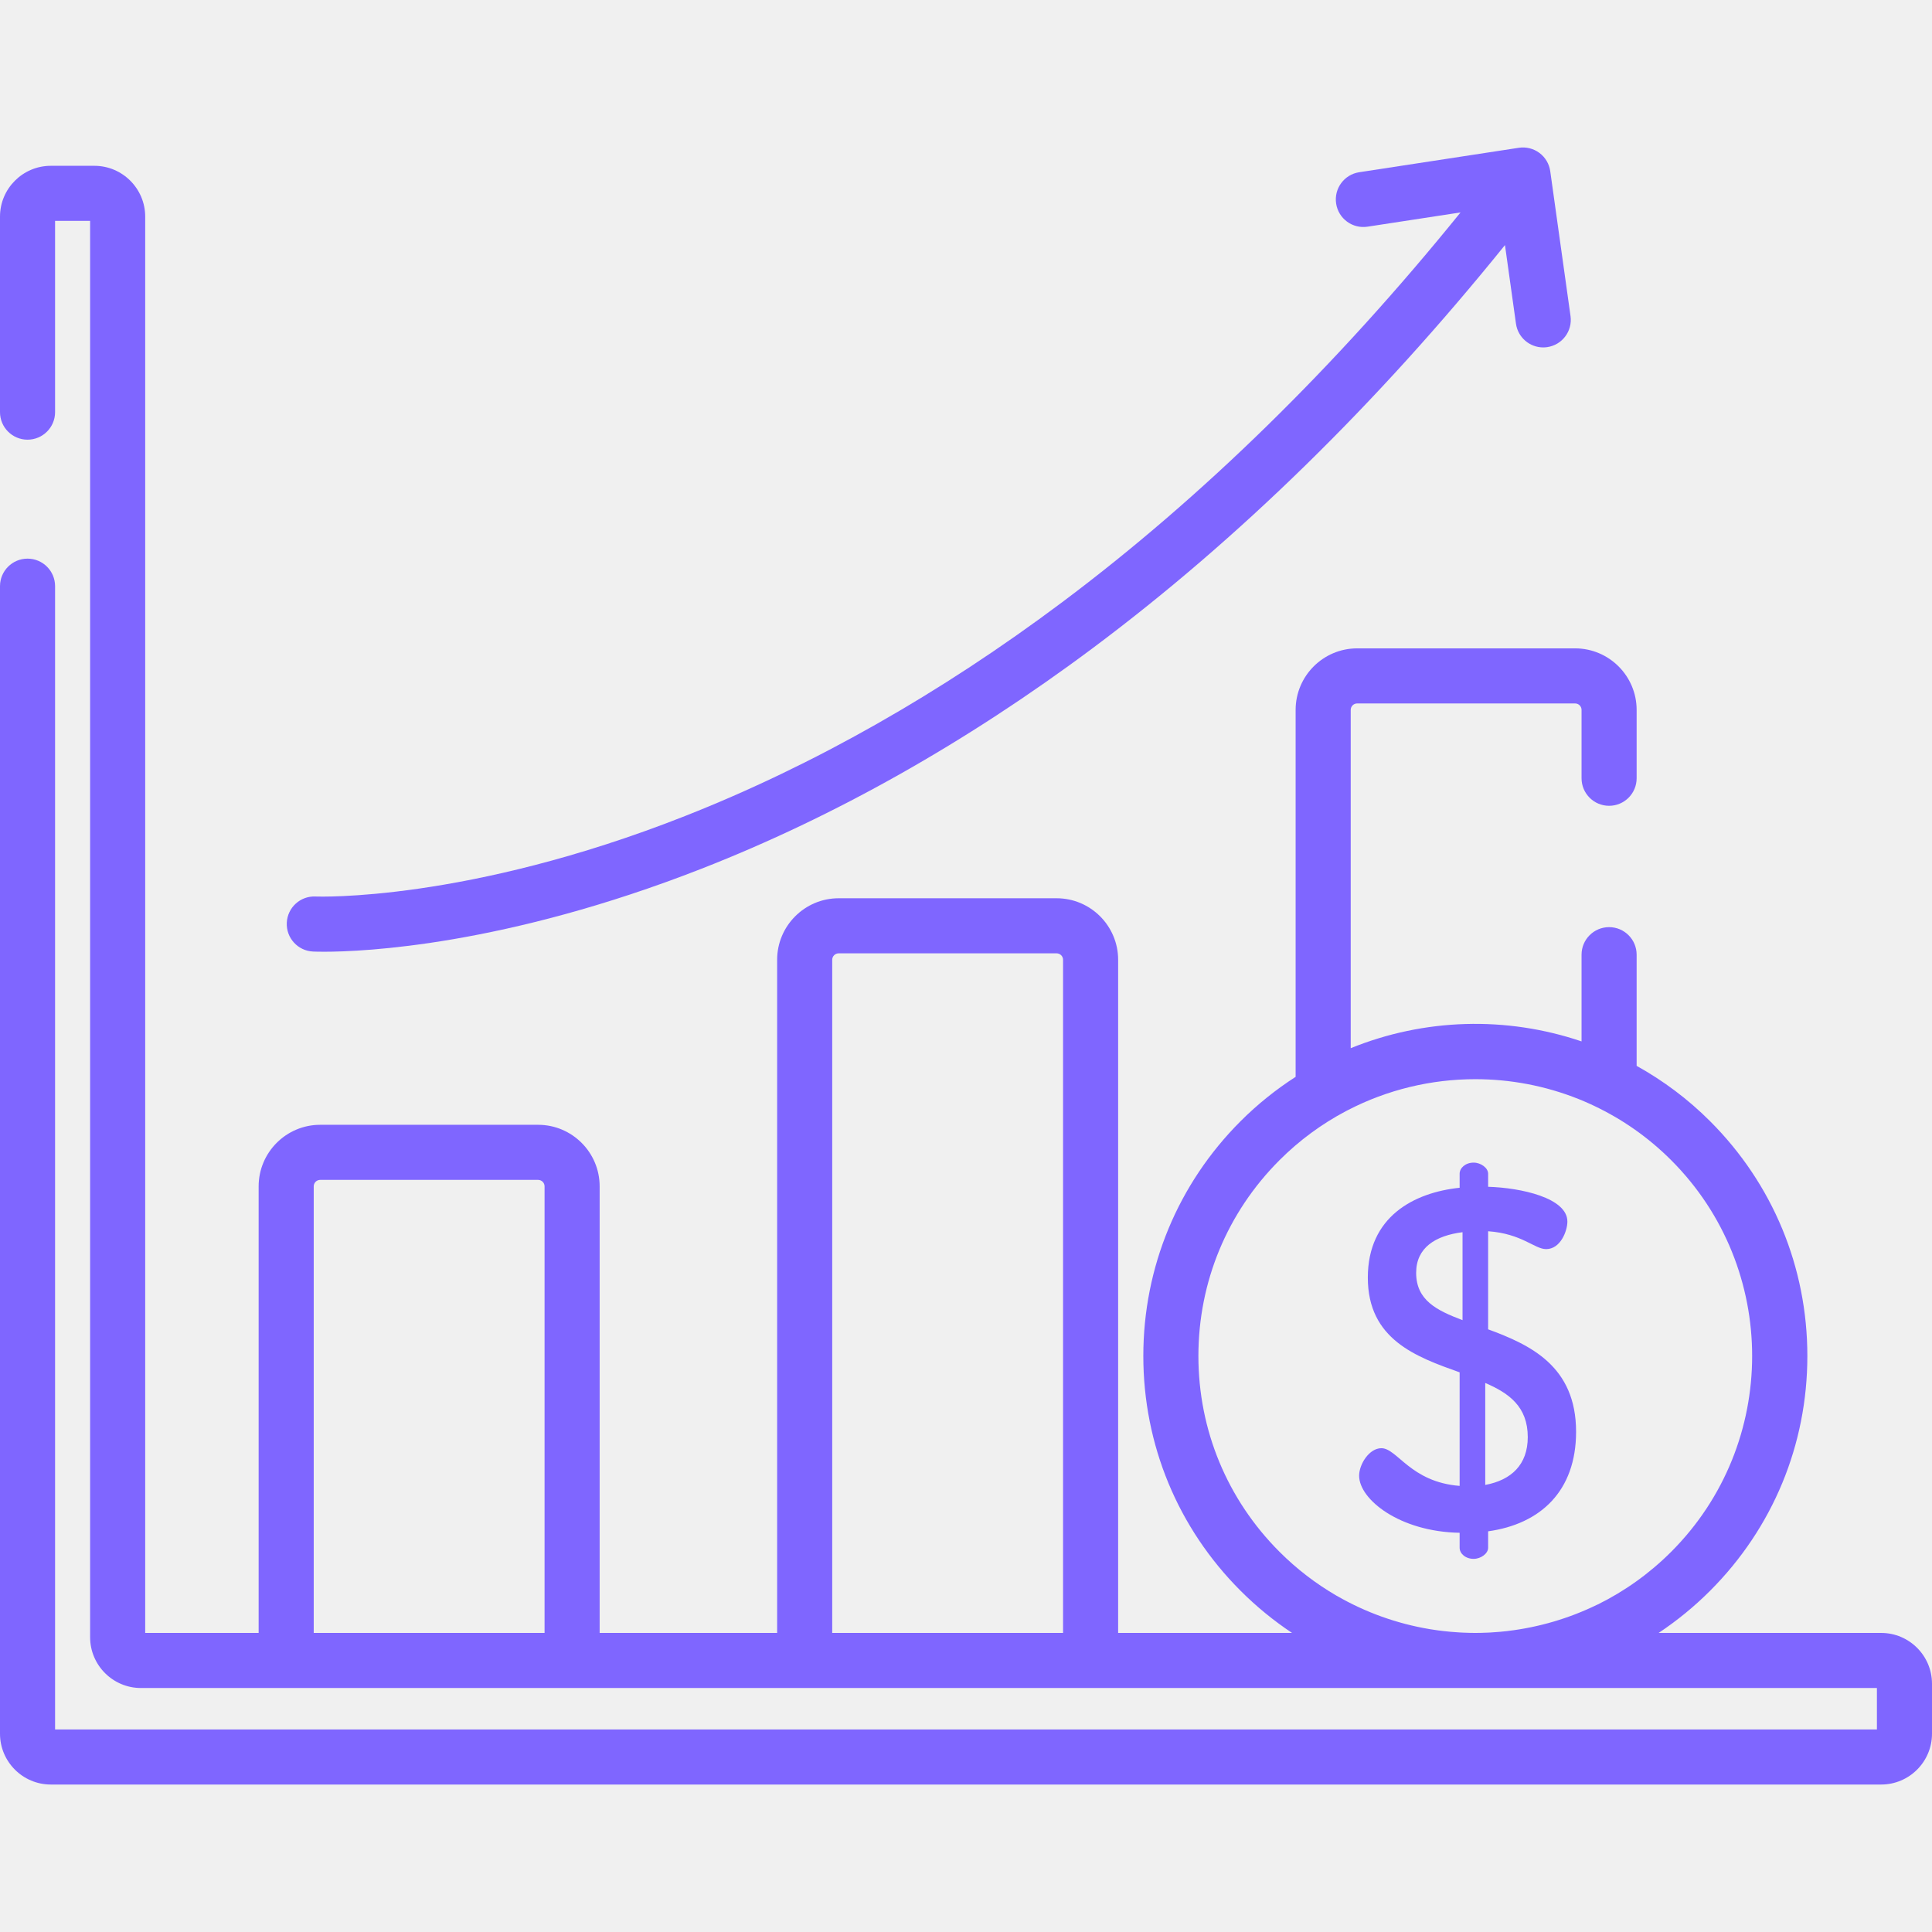
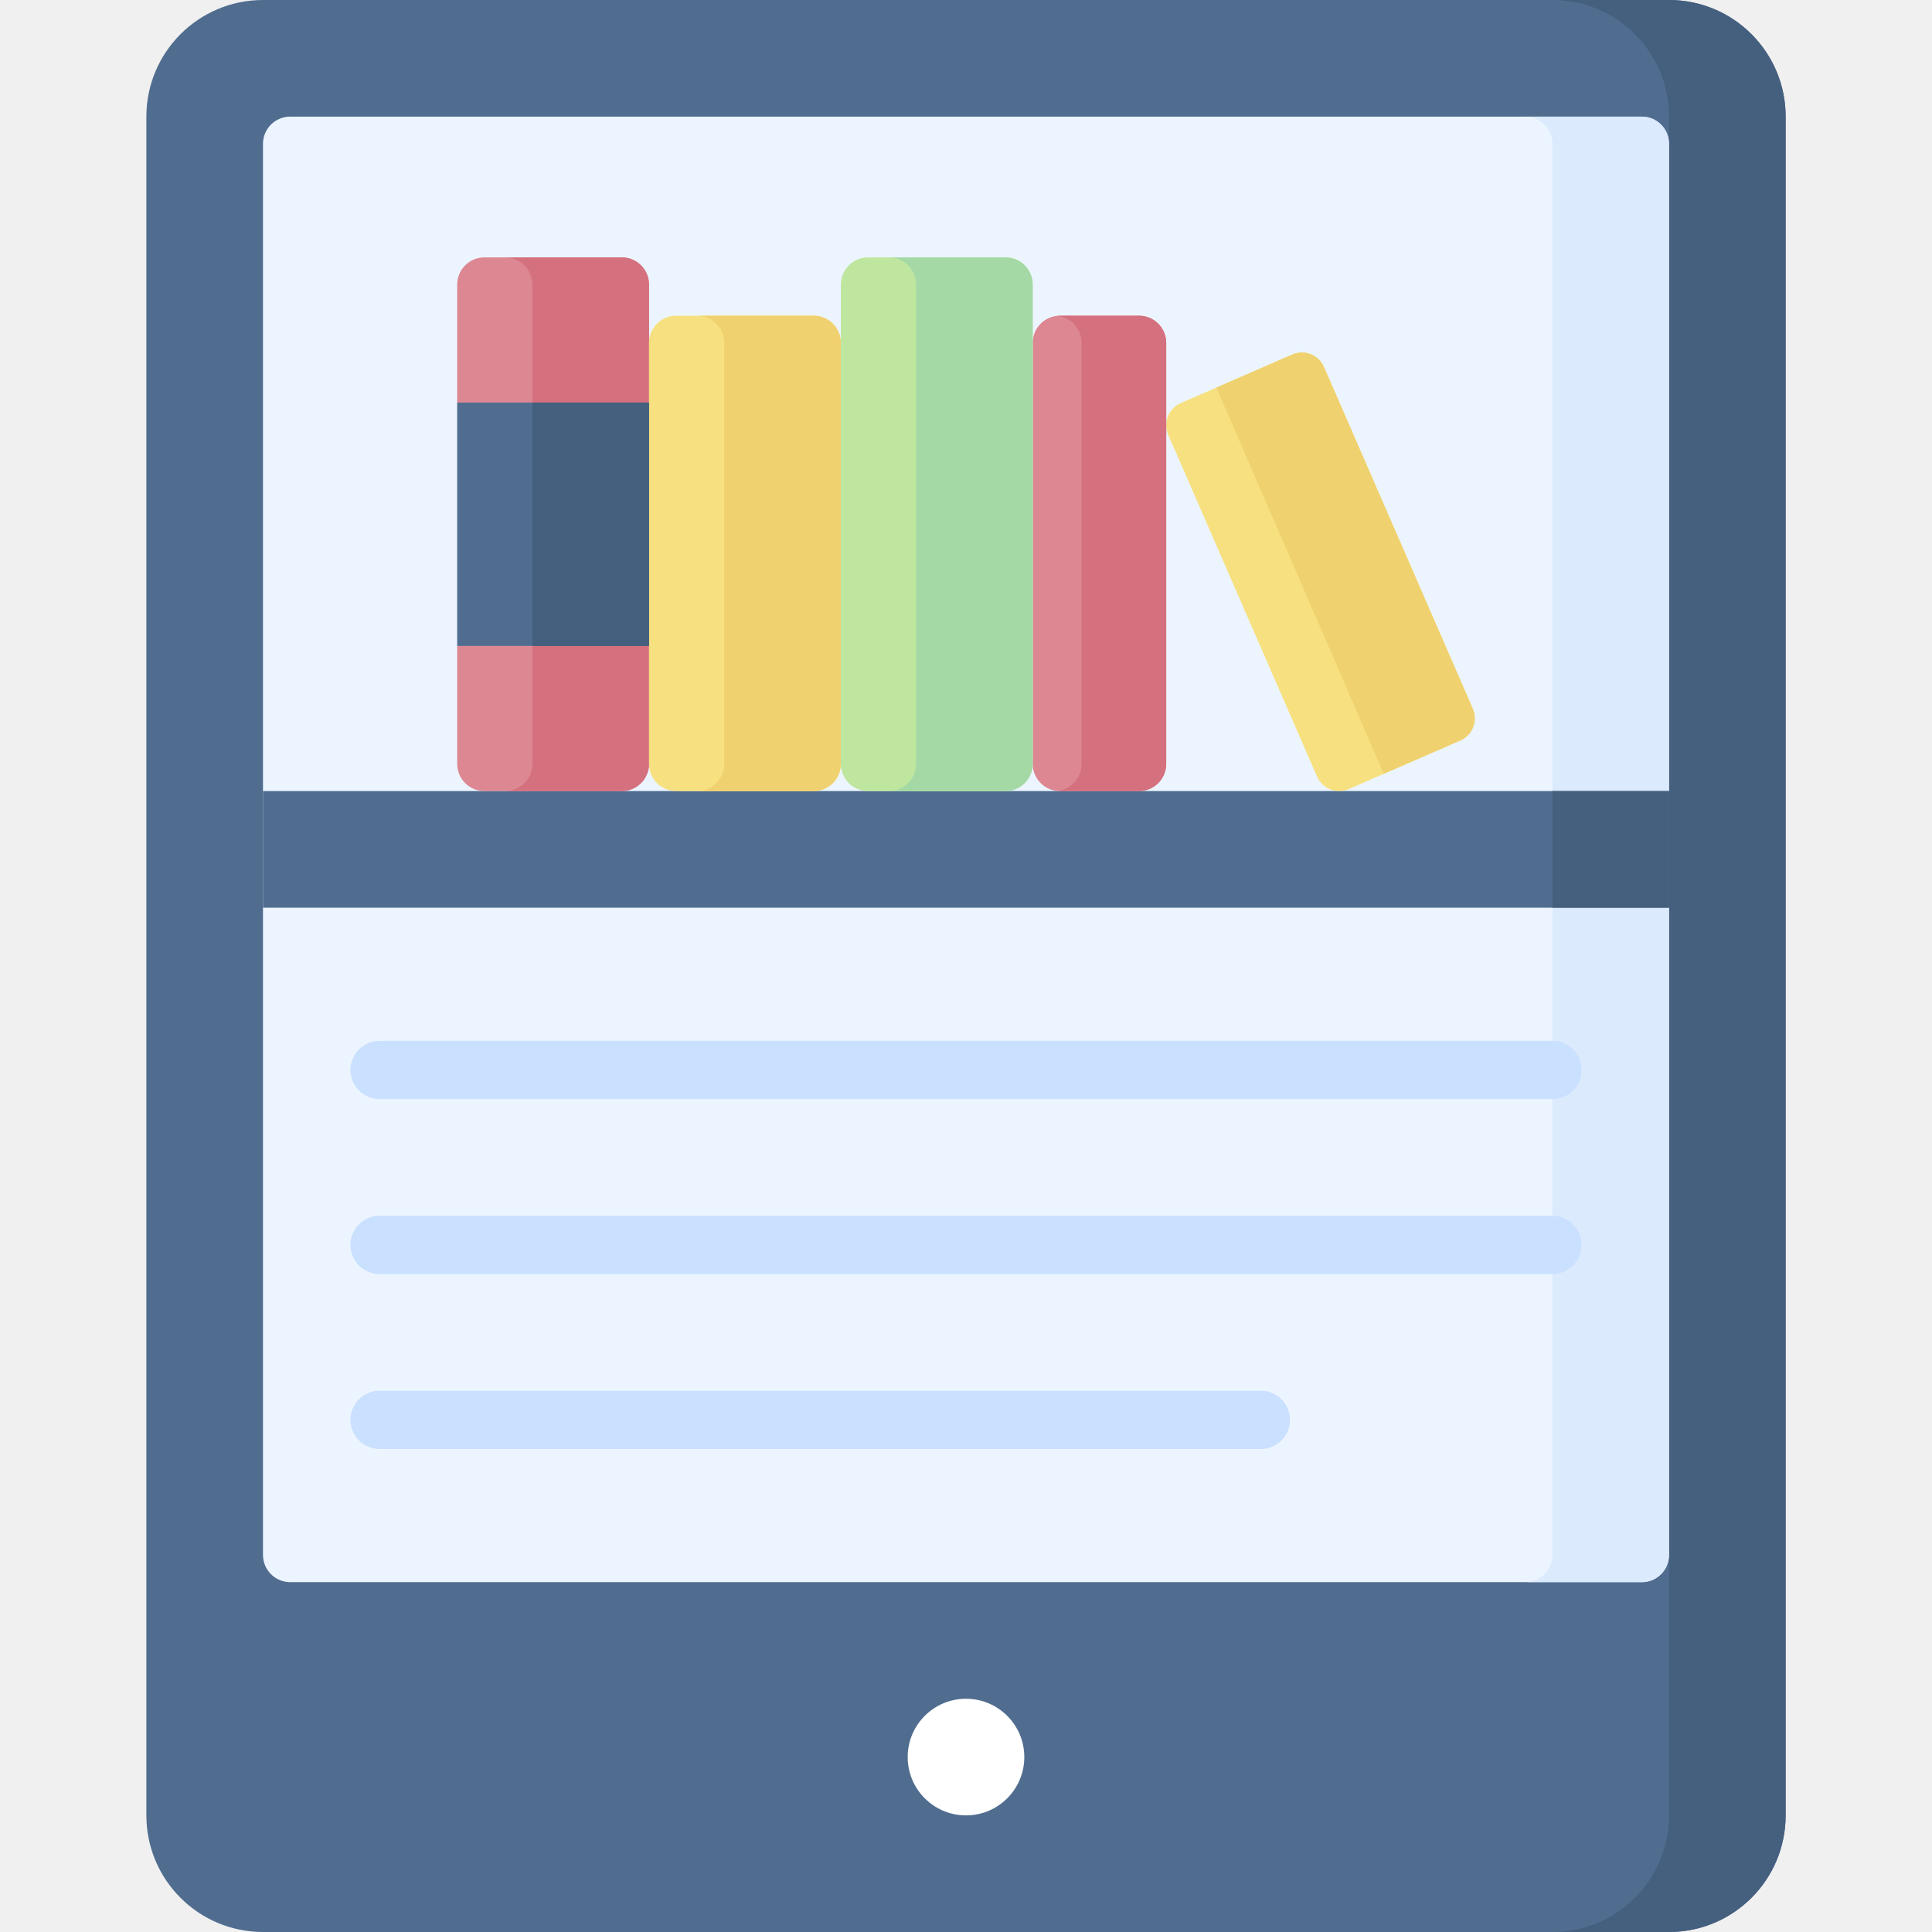
- <svg xmlns="http://www.w3.org/2000/svg" version="1.1" id="Capa_1" x="0px" y="0px" viewBox="0 0 512 512" style="enable-background:new 0 0 512 512;" xml:space="preserve" width="512px" height="512px">
+ <svg xmlns="http://www.w3.org/2000/svg" id="Layer_1" enable-background="new 0 0 512 512" height="512" viewBox="0 0 512 512" width="512">
  <g>
+     <path d="m442.306 512h-372.612c-17.069 0-30.905-13.837-30.905-30.905v-450.19c-.001-17.068 13.836-30.905 30.905-30.905h372.612c17.069 0 30.905 13.837 30.905 30.905v450.189c.001 17.069-13.836 30.906-30.905 30.906z" fill="#506d90" />
+     <path d="m442.306 0h-30.905c17.069 0 30.905 13.837 30.905 30.905v450.189c0 17.069-13.837 30.905-30.905 30.905h30.905c17.069 0 30.905-13.837 30.905-30.905v-450.189c.001-17.068-13.836-30.905-30.905-30.905z" fill="#455f7e" />
+     <path d="m69.694 412.072v-373.955c0-3.983 3.229-7.211 7.211-7.211h358.19c3.983 0 7.211 3.229 7.211 7.211v171.525l-15.453 15.453 15.453 15.453v171.525c0 3.983-3.229 7.211-7.211 7.211h-358.19c-3.983 0-7.211-3.229-7.211-7.212z" fill="#ecf5ff" />
+     <path d="m435.095 30.905h-30.905c3.983 0 7.211 3.229 7.211 7.211v373.956c0 3.983-3.229 7.211-7.211 7.211h30.905c3.983 0 7.211-3.229 7.211-7.211v-171.525l-15.453-15.453 15.453-15.453v-171.524c0-3.983-3.228-7.212-7.211-7.212z" fill="#dbeafd" />
+     <path d="m69.694 209.642h372.613v30.905h-372.613z" fill="#506d90" />
+     <path d="m411.401 209.642h30.905v30.905h-30.905z" fill="#455f7e" />
    <g>
-       <path d="M416.205,83.759l-5.375-38.392c-0.271-1.933-1.304-3.677-2.87-4.843c-1.565-1.165-3.531-1.655-5.462-1.359l-42.296,6.478    c-3.985,0.61-6.72,4.335-6.11,8.319c0.61,3.985,4.337,6.722,8.319,6.11l24.647-3.775c-32.96,40.749-68.409,75.459-105.538,103.27    c-32.308,24.2-65.951,43.274-99.994,56.694C123.587,239.1,84.023,237.6,83.634,237.586c-4.034-0.204-7.437,2.914-7.632,6.936    c-0.196,4.026,2.909,7.448,6.935,7.644c0.238,0.011,1.234,0.054,2.942,0.054c10.516,0,47.928-1.614,100.085-22.021    c35.368-13.838,70.271-33.529,103.741-58.527c38.462-28.727,75.122-64.598,109.128-106.721l2.916,20.832    c0.511,3.649,3.637,6.287,7.219,6.287c0.336,0,0.678-0.023,1.021-0.071C413.981,91.44,416.764,87.751,416.205,83.759z" fill="#7f66ff" />
+       <path d="m164.785 209.642h-36.417c-3.983 0-7.211-3.229-7.211-7.211v-31.261l15.453-32.245-15.453-32.245v-31.26c0-3.983 3.229-7.211 7.211-7.211h36.417c3.983 0 7.211 3.229 7.211 7.211v31.261l-15.453 32.245 15.453 32.245v31.261c.001 3.981-3.228 7.21-7.211 7.21z" fill="#dd8793" />
+       <path d="m171.997 75.42c0-3.983-3.229-7.211-7.211-7.211h-30.906c3.983 0 7.211 3.229 7.211 7.211v31.261 64.489 31.261c0 3.983-3.229 7.211-7.211 7.211h30.905c3.983 0 7.211-3.229 7.211-7.211v-31.261l-15.453-32.244 15.453-32.244v-31.262z" fill="#d5707e" />
+       <path d="m215.624 209.642h-36.417c-3.983 0-7.211-3.229-7.211-7.211v-111.559c0-3.983 3.229-7.211 7.211-7.211h36.417c3.983 0 7.211 3.229 7.211 7.211v111.558c.001 3.983-3.228 7.212-7.211 7.212z" fill="#f7e07f" />
+       <path d="m215.624 83.661h-30.905c3.983 0 7.211 3.229 7.211 7.211v111.558c0 3.983-3.229 7.211-7.211 7.211h30.905c3.983 0 7.211-3.229 7.211-7.211v-111.558c.001-3.982-3.228-7.211-7.211-7.211z" fill="#f0d16f" />
+       <path d="m387.005 196.234-29.566 12.875c-3.233 1.408-6.996-.072-8.404-3.305l-39.441-90.572c-1.408-3.233.072-6.996 3.305-8.404l29.566-12.875c3.233-1.408 6.996.072 8.404 3.305l39.441 90.572c1.408 3.234-.072 6.996-3.305 8.404z" fill="#f7e07f" />
+       <path d="m366.72 205.067 20.284-8.833c3.234-1.408 4.713-5.171 3.305-8.404l-39.441-90.572c-1.408-3.233-5.171-4.713-8.404-3.305l-20.124 8.763z" fill="#f0d16f" />
+       <path d="m301.85 209.642h-20.964c-3.983 0-7.211-3.229-7.211-7.211v-111.559c0-3.983 3.229-7.211 7.211-7.211h20.964c3.983 0 7.211 3.229 7.211 7.211v111.558c0 3.983-3.229 7.212-7.211 7.212z" fill="#dd8793" />
+       <path d="m301.85 83.661h-20.964c-.246 0-.488.013-.728.037 3.641.365 6.484 3.438 6.484 7.175v111.558c0 3.737-2.843 6.81-6.484 7.175.239.024.482.037.728.037h20.964c3.983 0 7.211-3.229 7.211-7.211v-111.56c0-3.982-3.229-7.211-7.211-7.211z" fill="#d5707e" />
+       <path d="m266.463 209.642h-36.417c-3.983 0-7.211-3.229-7.211-7.211v-127.011c0-3.983 3.229-7.211 7.211-7.211h36.417c3.983 0 7.211 3.229 7.211 7.211v127.011c.001 3.982-3.228 7.211-7.211 7.211z" fill="#bfe69f" />
+       <path d="m266.463 68.208h-30.905c3.983 0 7.211 3.229 7.211 7.211v127.011c0 3.983-3.229 7.211-7.211 7.211h30.905c3.983 0 7.211-3.229 7.211-7.211v-127.01c.001-3.983-3.228-7.212-7.211-7.212z" fill="#a4d9a6" />
+       <path d="m121.158 106.681h50.839v64.489h-50.839z" fill="#506d90" />
+       <path d="m141.091 106.681h30.905v64.489h-30.905z" fill="#455f7e" />
    </g>
+     <g>
+       <g>
+         <path d="m411.401 291.284h-310.802c-4.267 0-7.726-3.459-7.726-7.726s3.459-7.726 7.726-7.726h310.802c4.267 0 7.726 3.459 7.726 7.726s-3.459 7.726-7.726 7.726z" fill="#cae0ff" />
+       </g>
+       <g>
+         <path d="m411.401 337.642h-310.802c-4.267 0-7.726-3.459-7.726-7.726s3.459-7.726 7.726-7.726h310.802c4.267 0 7.726 3.459 7.726 7.726s-3.459 7.726-7.726 7.726z" fill="#cae0ff" />
+       </g>
+       <g>
+         <path d="m334.137 384h-233.538c-4.267 0-7.726-3.459-7.726-7.726s3.459-7.726 7.726-7.726h233.538c4.267 0 7.726 3.459 7.726 7.726s-3.459 7.726-7.726 7.726z" fill="#cae0ff" />
+       </g>
+     </g>
+     <circle cx="256" cy="465.642" fill="#fff" r="15.453" />
  </g>
-   <g>
-     <g>
-       <path d="M498.533,432.744h-58.979c4.855-3.228,9.427-6.958,13.643-11.175c16.619-16.619,25.771-38.715,25.771-62.217    c0-23.503-9.152-45.599-25.771-62.217c-5.92-5.92-12.492-10.794-19.472-14.671V253c0-4.031-3.268-7.298-7.298-7.298    c-4.031,0-7.298,3.268-7.298,7.298v22.982c-19.977-6.763-41.669-6.119-61.176,1.799v-89.648c0-0.944,0.768-1.712,1.712-1.712    h57.752c0.944,0,1.712,0.768,1.712,1.712v18.115c0,4.031,3.268,7.298,7.298,7.298c4.031,0,7.298-3.268,7.298-7.298v-18.115    c0-8.993-7.316-16.309-16.309-16.309h-57.752c-8.993,0-16.309,7.316-16.309,16.309v97.242c-5.17,3.329-10.072,7.237-14.592,11.758    c-16.619,16.619-25.771,38.715-25.771,62.217c0,23.503,9.152,45.599,25.771,62.217c4.216,4.216,8.788,7.947,13.643,11.175h-46.087    V254.356c0-8.993-7.316-16.309-16.309-16.309h-57.751c-8.993,0-16.309,7.316-16.309,16.309v178.388h-47.037V314.393    c0-8.993-7.316-16.309-16.309-16.309H84.852c-8.993,0-16.309,7.316-16.309,16.309v118.351H38.48V57.408    c0-7.426-6.041-13.467-13.467-13.467H13.467C6.041,43.941,0,49.982,0,57.408v51.814c0,4.031,3.268,7.298,7.298,7.298    c4.03,0,7.298-3.268,7.298-7.298V58.538h9.286v375.336c0,7.426,6.042,13.467,13.467,13.467h460.053v10.983H14.597V155.342    c0-4.031-3.268-7.298-7.298-7.298c-4.03,0-7.299,3.267-7.299,7.298v304.111c0,7.426,6.041,13.467,13.467,13.467h485.066    c7.426,0,13.467-6.041,13.467-13.467V446.21C512,438.785,505.959,432.744,498.533,432.744z M144.316,432.744L144.316,432.744    H83.14V314.393c0-0.944,0.768-1.712,1.712-1.712h57.752c0.944,0,1.712,0.768,1.712,1.712V432.744z M220.546,432.744V254.356    c0-0.944,0.768-1.712,1.712-1.712h57.751c0.944,0,1.712,0.768,1.712,1.712v178.388H220.546z M423.221,425.282    c-7.392,3.615-15.424,5.964-23.605,6.942c-0.138,0.016-0.275,0.035-0.413,0.051c-0.559,0.064-1.118,0.118-1.678,0.169    c-0.854,0.075-1.709,0.143-2.568,0.188c-0.271,0.015-0.542,0.023-0.813,0.035c-1.051,0.044-2.105,0.077-3.164,0.077    c-1.062,0-2.118-0.033-3.172-0.077c-0.333-0.014-0.667-0.03-0.999-0.049c-0.795-0.044-1.587-0.105-2.378-0.174    c-0.656-0.059-1.311-0.128-1.965-0.205c-0.468-0.054-0.935-0.109-1.4-0.172c-0.665-0.091-1.328-0.187-1.99-0.296    c-0.086-0.014-0.172-0.03-0.258-0.045c-8.611-1.446-16.927-4.415-24.514-8.798c-0.04-0.023-0.082-0.038-0.122-0.06    c-5.446-3.167-10.525-7.047-15.098-11.621c-13.862-13.862-21.496-32.292-21.496-51.896s7.634-38.034,21.496-51.896    c5.308-5.308,11.236-9.626,17.55-12.965c0.178-0.095,0.358-0.185,0.537-0.278c10.563-5.474,22.184-8.218,33.809-8.218    c9.293,0,18.585,1.756,27.335,5.254c0.152,0.061,0.305,0.119,0.456,0.181c0.909,0.37,1.81,0.765,2.706,1.173    c0.357,0.163,0.713,0.333,1.068,0.502c7.356,3.496,14.251,8.271,20.33,14.35c28.615,28.616,28.615,75.176,0,103.792    c-5.753,5.756-12.303,10.418-19.388,13.926C423.399,425.211,423.308,425.239,423.221,425.282z" fill="#7f66ff" />
-     </g>
-   </g>
-   <g>
-     <g>
-       <path d="M394.372,352.286v-25.995c8.964,0.64,12.294,4.738,15.367,4.738c3.842,0,5.635-4.866,5.635-7.299    c0-6.275-12.293-8.964-21.001-9.22v-3.458c0-1.537-1.92-2.945-3.841-2.945c-2.177,0-3.714,1.408-3.714,2.945v3.714    c-12.166,1.281-24.331,7.684-24.331,23.819c0,16.391,12.806,21.001,24.331,25.099v30.093c-13.062-1.024-16.519-9.988-20.745-9.988    c-3.202,0-5.891,4.225-5.891,7.299c0,6.275,10.757,14.855,26.636,15.111h-0.001v3.969c0,1.537,1.537,2.945,3.714,2.945    c1.92,0,3.841-1.408,3.841-2.945v-4.354c13.83-1.921,23.306-10.629,23.306-26.38C417.678,362.018,405.513,356.384,394.372,352.286    z M387.587,349.853c-6.788-2.561-12.294-5.25-12.293-12.549c0-6.66,5.122-9.861,12.293-10.757V349.853z M393.605,393.521v-27.02    c6.275,2.689,11.269,6.274,11.269,14.342C404.874,388.143,400.52,392.241,393.605,393.521z" fill="#7f66ff" />
-     </g>
-   </g>
-   <g>
- </g>
-   <g>
- </g>
-   <g>
- </g>
-   <g>
- </g>
-   <g>
- </g>
-   <g>
- </g>
-   <g>
- </g>
-   <g>
- </g>
-   <g>
- </g>
-   <g>
- </g>
-   <g>
- </g>
-   <g>
- </g>
-   <g>
- </g>
-   <g>
- </g>
-   <g>
- </g>
</svg>
